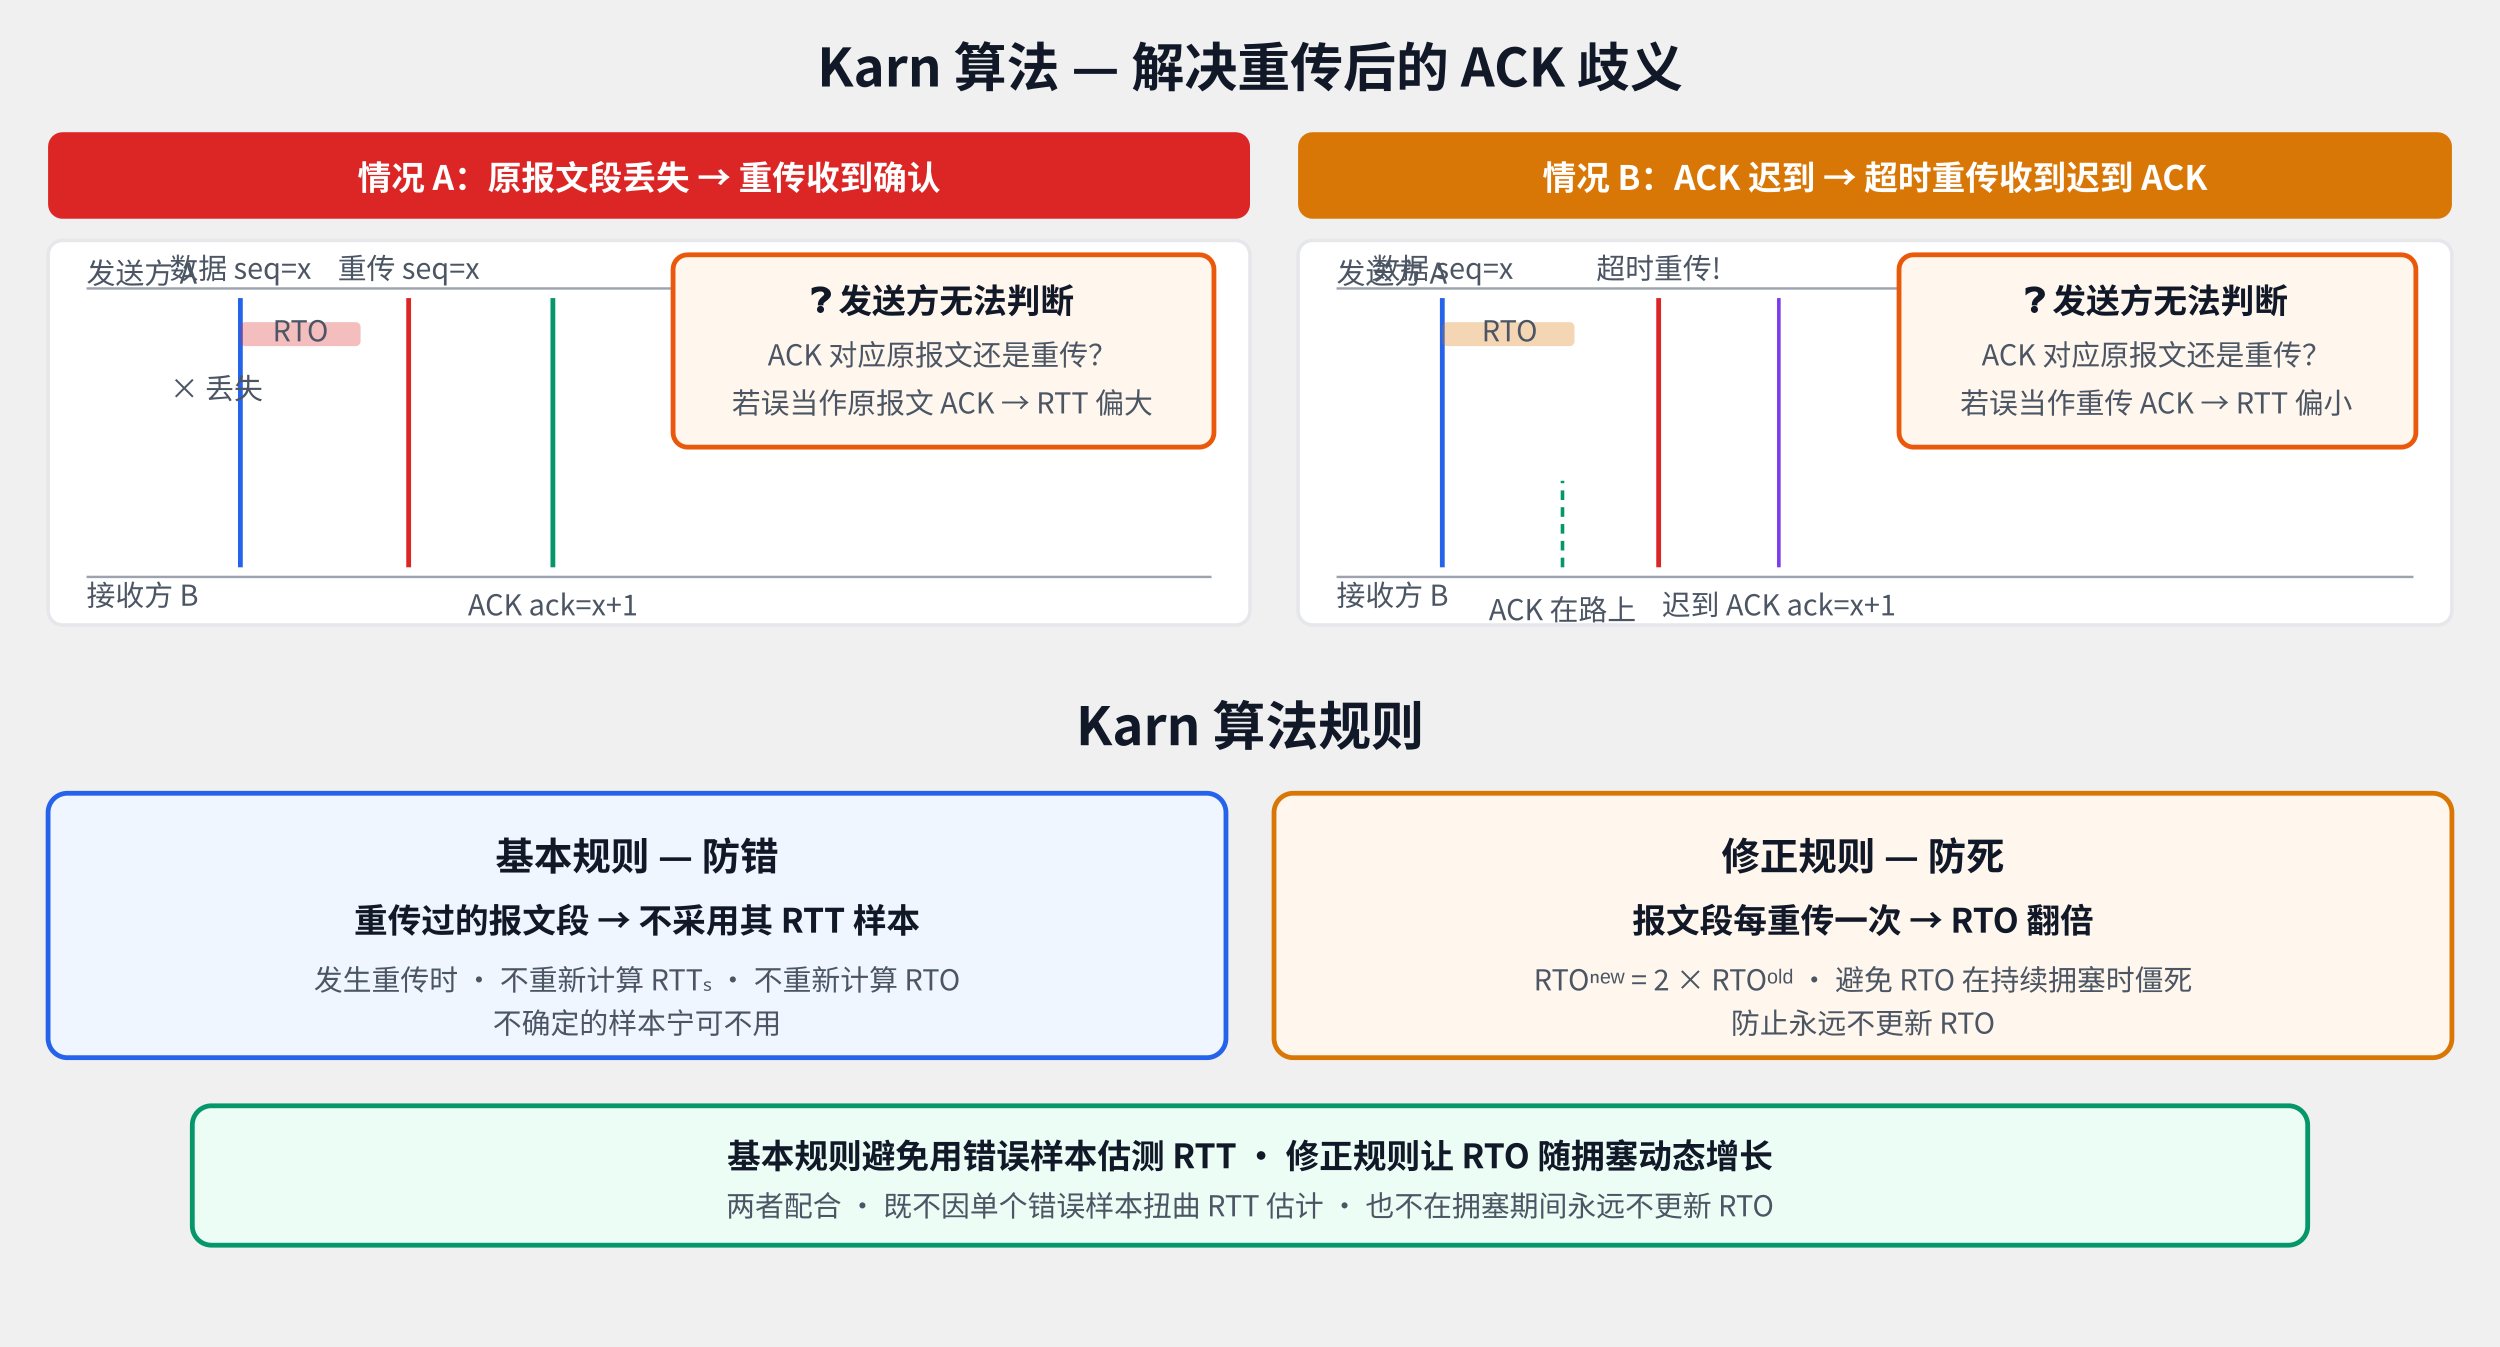
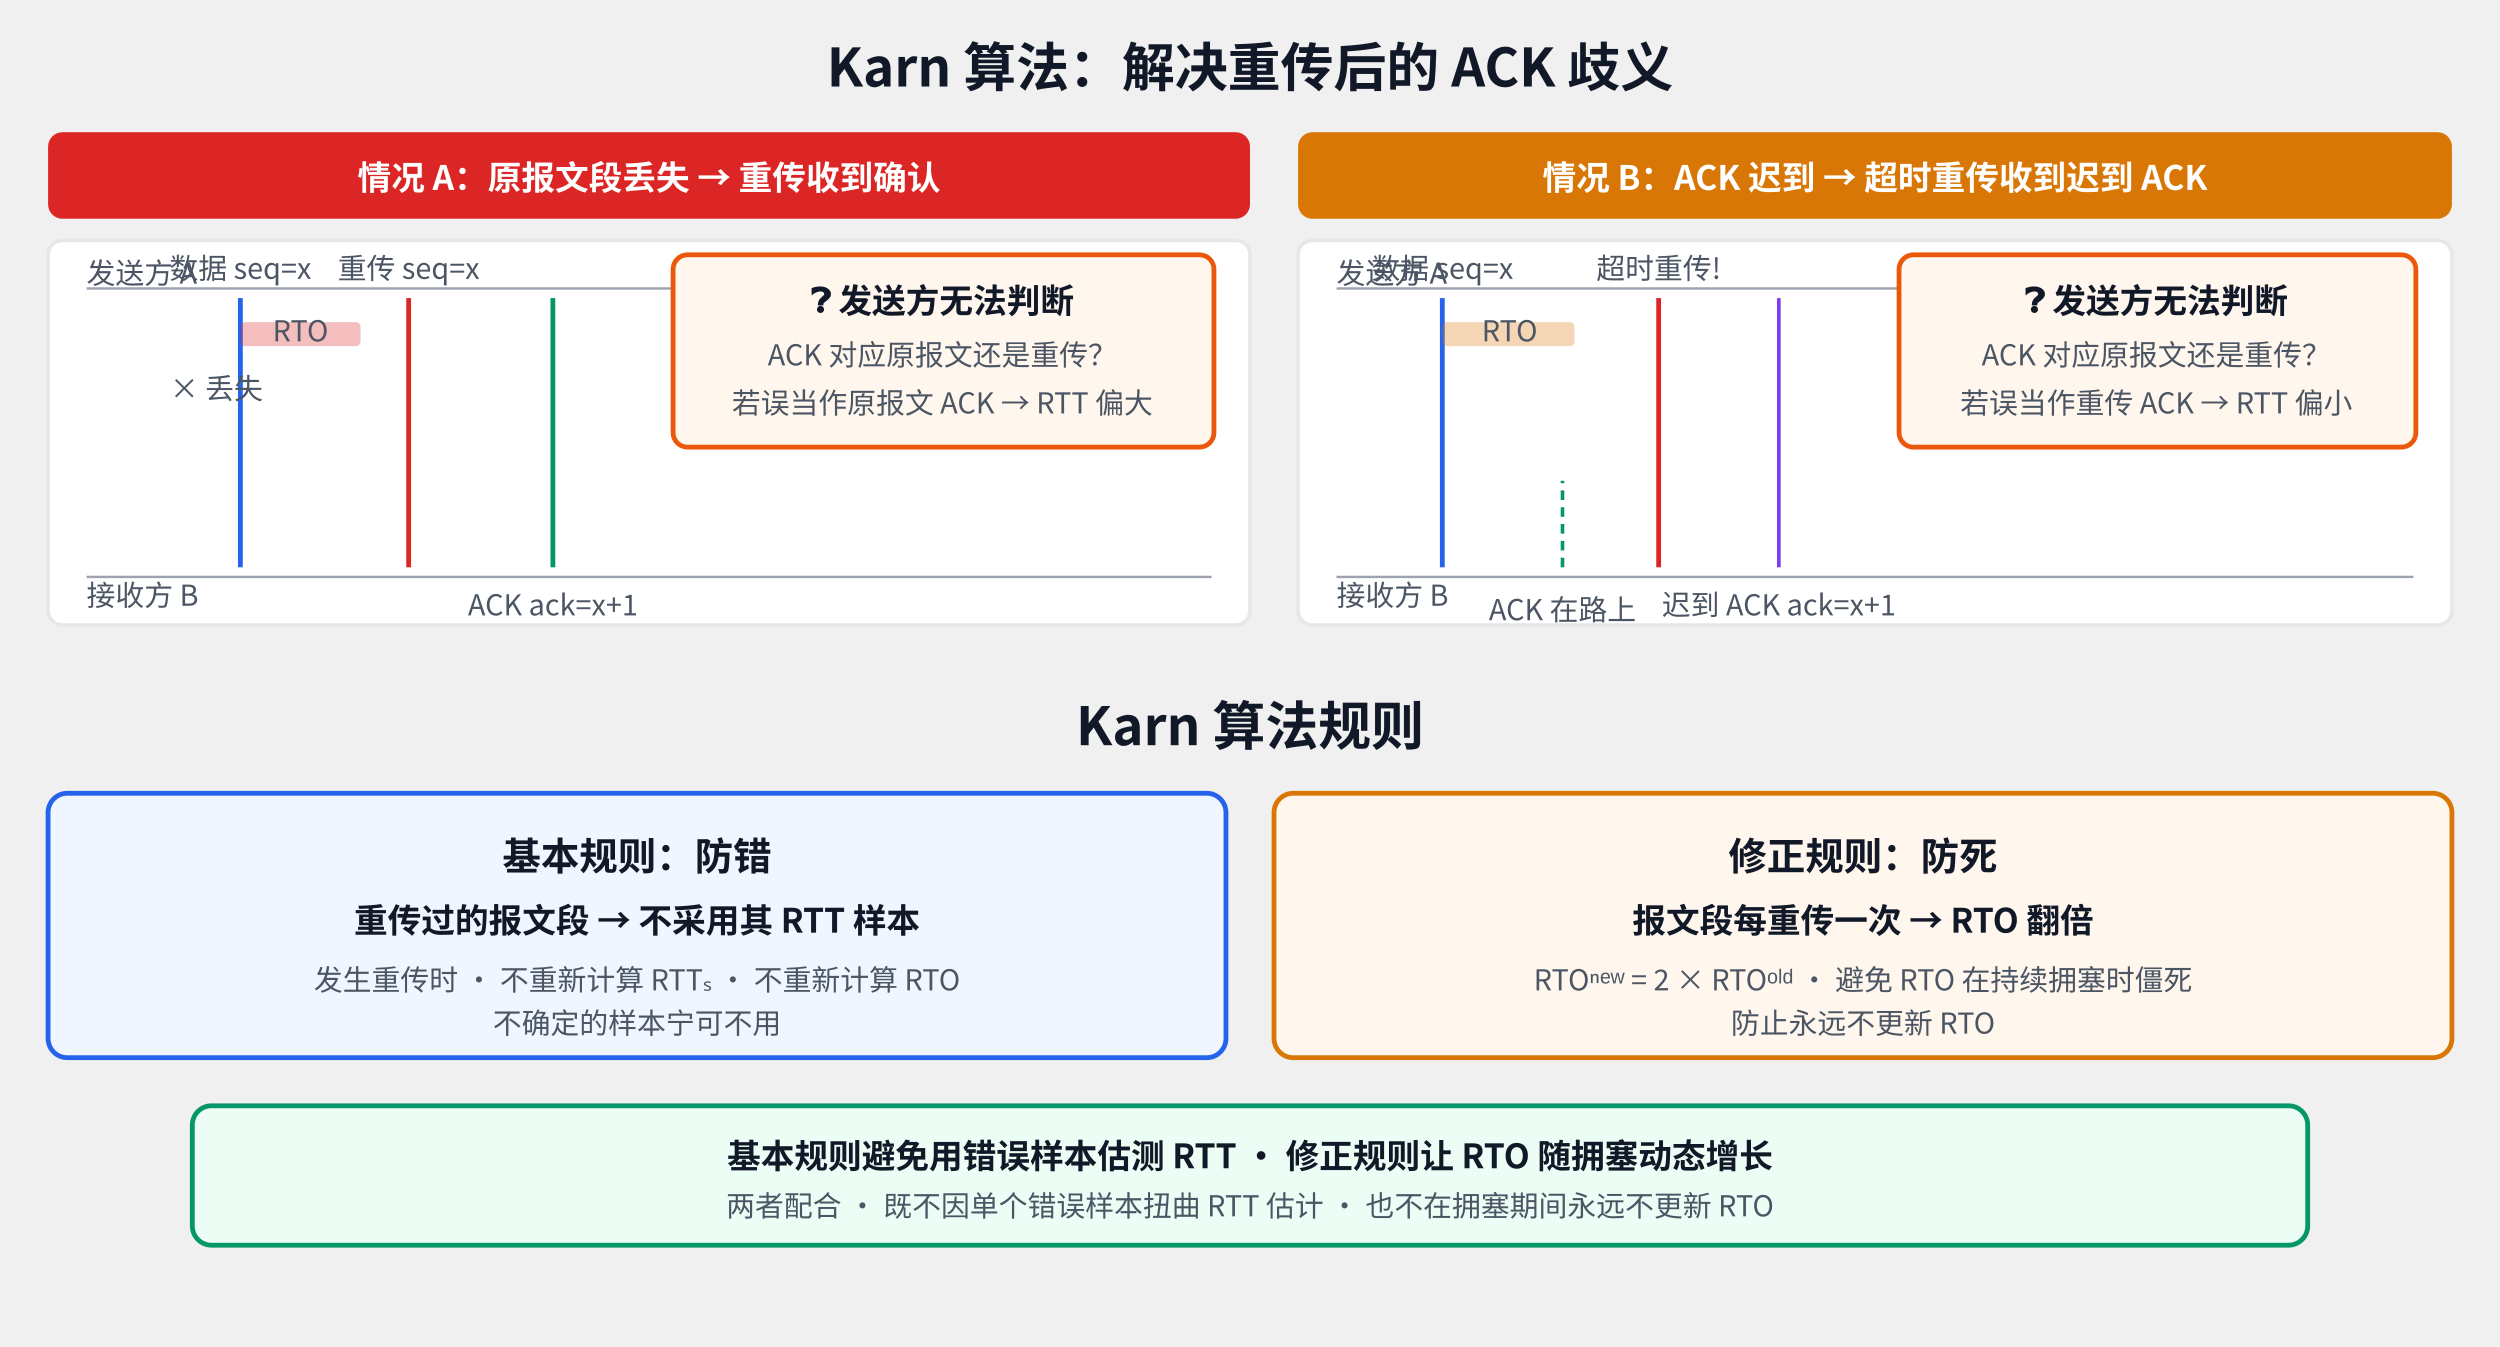
<svg xmlns="http://www.w3.org/2000/svg" width="1040" height="560" viewBox="0 0 1040 560" role="img">
  <style>/* paired-theme-canvas */
svg{background:#f8fafc}
@media(prefers-color-scheme:dark){svg{background:#0b1020}}

    :root{color-scheme:light dark}
    text{font-family:"Microsoft YaHei","Noto Sans CJK SC",Arial,sans-serif}
    .t{font-size:22px;font-weight:700;fill:#111827}
    .sh{font-size:16px;font-weight:700;fill:#111827}
    .ss{font-size:12px;fill:#4b5563}
    .sm{font-size:14px;font-weight:700;fill:#111827}
    .sw{font-size:14px;font-weight:700;fill:#fff}
    .box{fill:#fff;stroke:#e5e7eb;stroke-width:1.5}
    .f-blue{fill:#eff6ff;stroke:#2563eb;stroke-width:2}
    .f-amber{fill:#fff7ed;stroke:#d97706;stroke-width:2}
    .f-green{fill:#ecfdf5;stroke:#059669;stroke-width:2}
    .f-orange{fill:#fff7ed;stroke:#ea580c;stroke-width:2}
    @media(prefers-color-scheme:dark){
      .t,.sh,.sm{fill:#e5e7eb}
      .ss{fill:#9ca3af}
      .box{fill:#111827;stroke:#374151}
      .f-blue{fill:#0f1d33;stroke:#1e40af}
      .f-amber{fill:#2a1f06;stroke:#92400e}
      .f-green{fill:#0a1e14;stroke:#047857}
      .f-orange{fill:#2a1506;stroke:#9a3412}
    }
  </style>
-   <text x="520" y="36" text-anchor="middle" class="t">Karn 算法 — 解决重传后的 ACK 歧义</text>
+   <text x="520" y="36" text-anchor="middle" class="t">Karn 算法：解决重传后的 ACK 歧义</text>
  <rect x="20" y="55" width="500" height="36" rx="6" fill="#dc2626" />
  <text x="270" y="79" text-anchor="middle" class="sw">情况 A：原报文段丢失 → 重传收到确认</text>
  <rect x="20" y="100" width="500" height="160" rx="6" class="box" />
  <line x1="36" y1="120" x2="504" y2="120" stroke="#9ca3af" stroke-width="1" />
  <text x="36" y="118" class="ss">发送方 A</text>
  <line x1="36" y1="240" x2="504" y2="240" stroke="#9ca3af" stroke-width="1" />
  <text x="36" y="252" class="ss">接收方 B</text>
  <line x1="100" y1="124" x2="100" y2="236" stroke="#2563eb" stroke-width="2" />
  <text x="100" y="116" text-anchor="middle" class="ss" fill="#2563eb">数据 seq=x</text>
  <rect x="100" y="134" width="50" height="10" rx="2" fill="#dc2626" opacity="0.3" />
  <text x="125" y="142" text-anchor="middle" class="ss" fill="#dc2626">RTO</text>
  <text x="90" y="166" text-anchor="middle" class="ss" fill="#dc2626">× 丢失</text>
  <line x1="170" y1="124" x2="170" y2="236" stroke="#dc2626" stroke-width="2" />
  <text x="170" y="116" text-anchor="middle" class="ss" fill="#dc2626">重传 seq=x</text>
  <line x1="230" y1="236" x2="230" y2="124" stroke="#059669" stroke-width="2" />
  <text x="230" y="256" text-anchor="middle" class="ss" fill="#059669">ACK ack=x+1</text>
  <rect x="280" y="106" width="225" height="80" rx="6" class="f-orange" />
  <text x="392" y="130" text-anchor="middle" class="sm" fill="#ea580c">❓ 发送方无法判断</text>
  <text x="392" y="152" text-anchor="middle" class="ss" fill="#9a3412">ACK 对应原报文还是重传？</text>
  <text x="392" y="172" text-anchor="middle" class="ss" fill="#dc2626">若误当作原报文 ACK → RTT 偏大</text>
  <rect x="540" y="55" width="480" height="36" rx="6" fill="#d97706" />
  <text x="780" y="79" text-anchor="middle" class="sw">情况 B：ACK 迟到 → 超时重传收到迟到 ACK</text>
  <rect x="540" y="100" width="480" height="160" rx="6" class="box" />
  <line x1="556" y1="120" x2="1004" y2="120" stroke="#9ca3af" stroke-width="1" />
  <text x="556" y="118" class="ss">发送方 A</text>
  <line x1="556" y1="240" x2="1004" y2="240" stroke="#9ca3af" stroke-width="1" />
  <text x="556" y="252" class="ss">接收方 B</text>
  <line x1="600" y1="124" x2="600" y2="236" stroke="#2563eb" stroke-width="2" />
  <text x="600" y="116" text-anchor="middle" class="ss" fill="#2563eb">数据 seq=x</text>
  <rect x="600" y="134" width="55" height="10" rx="2" fill="#d97706" opacity="0.3" />
  <text x="628" y="142" text-anchor="middle" class="ss" fill="#d97706">RTO</text>
  <line x1="650" y1="236" x2="650" y2="200" stroke="#059669" stroke-width="1.5" stroke-dasharray="4,3" />
  <text x="650" y="258" text-anchor="middle" class="ss" fill="#059669">ACK 在路上</text>
  <line x1="690" y1="124" x2="690" y2="236" stroke="#dc2626" stroke-width="2" />
  <text x="690" y="116" text-anchor="middle" class="ss" fill="#dc2626">超时重传!</text>
  <line x1="740" y1="236" x2="740" y2="124" stroke="#7c3aed" stroke-width="1.5" />
  <text x="740" y="256" text-anchor="middle" class="ss" fill="#7c3aed">迟到 ACK ack=x+1</text>
  <rect x="790" y="106" width="215" height="80" rx="6" class="f-orange" />
  <text x="897" y="130" text-anchor="middle" class="sm" fill="#ea580c">❓ 发送方无法判断</text>
  <text x="897" y="152" text-anchor="middle" class="ss" fill="#9a3412">ACK 对应原报文还是重传？</text>
  <text x="897" y="172" text-anchor="middle" class="ss" fill="#dc2626">若误当作重传 ACK → RTT 偏小</text>
  <text x="520" y="310" text-anchor="middle" class="t">Karn 算法规则</text>
  <rect x="20" y="330" width="490" height="110" rx="8" class="f-blue" />
-   <text x="265" y="362" text-anchor="middle" class="sh" fill="#1e40af">基本规则 — 防错</text>
+   <text x="265" y="362" text-anchor="middle" class="sh" fill="#1e40af">基本规则：防错</text>
  <text x="265" y="388" text-anchor="middle" class="sm">重传过的报文段 → 不采用其 RTT 样本</text>
  <text x="265" y="412" text-anchor="middle" class="ss">发生重传时 · 不重新计算 RTTₛ · 不重新计算 RTO</text>
  <text x="265" y="430" text-anchor="middle" class="ss" fill="#2563eb">不确定的样本宁可不用</text>
  <rect x="530" y="330" width="490" height="110" rx="8" class="f-amber" />
-   <text x="775" y="362" text-anchor="middle" class="sh" fill="#92400e">修正规则 — 防死</text>
+   <text x="775" y="362" text-anchor="middle" class="sh" fill="#92400e">修正规则：防死</text>
  <text x="775" y="388" text-anchor="middle" class="sm">报文段每重传一次 → RTO 翻倍</text>
  <text x="775" y="412" text-anchor="middle" class="ss">RTOⁿᵉʷ = 2 × RTOᵒˡᵈ · 避免 RTO 在持续拥塞时僵死</text>
  <text x="775" y="430" text-anchor="middle" class="ss" fill="#d97706">防止永远不更新 RTO</text>
  <rect x="80" y="460" width="880" height="58" rx="8" class="f-green" />
  <text x="520" y="486" text-anchor="middle" class="sm" fill="#065f46">基本规则避免用错误样本估测 RTT · 修正规则让 RTO 随拥塞动态增长</text>
  <text x="520" y="506" text-anchor="middle" class="ss" fill="#059669">两者配合 · 既不因单个错误样本扭曲 RTT 估计 · 也不在拥塞期间永远不更新 RTO</text>
</svg>
